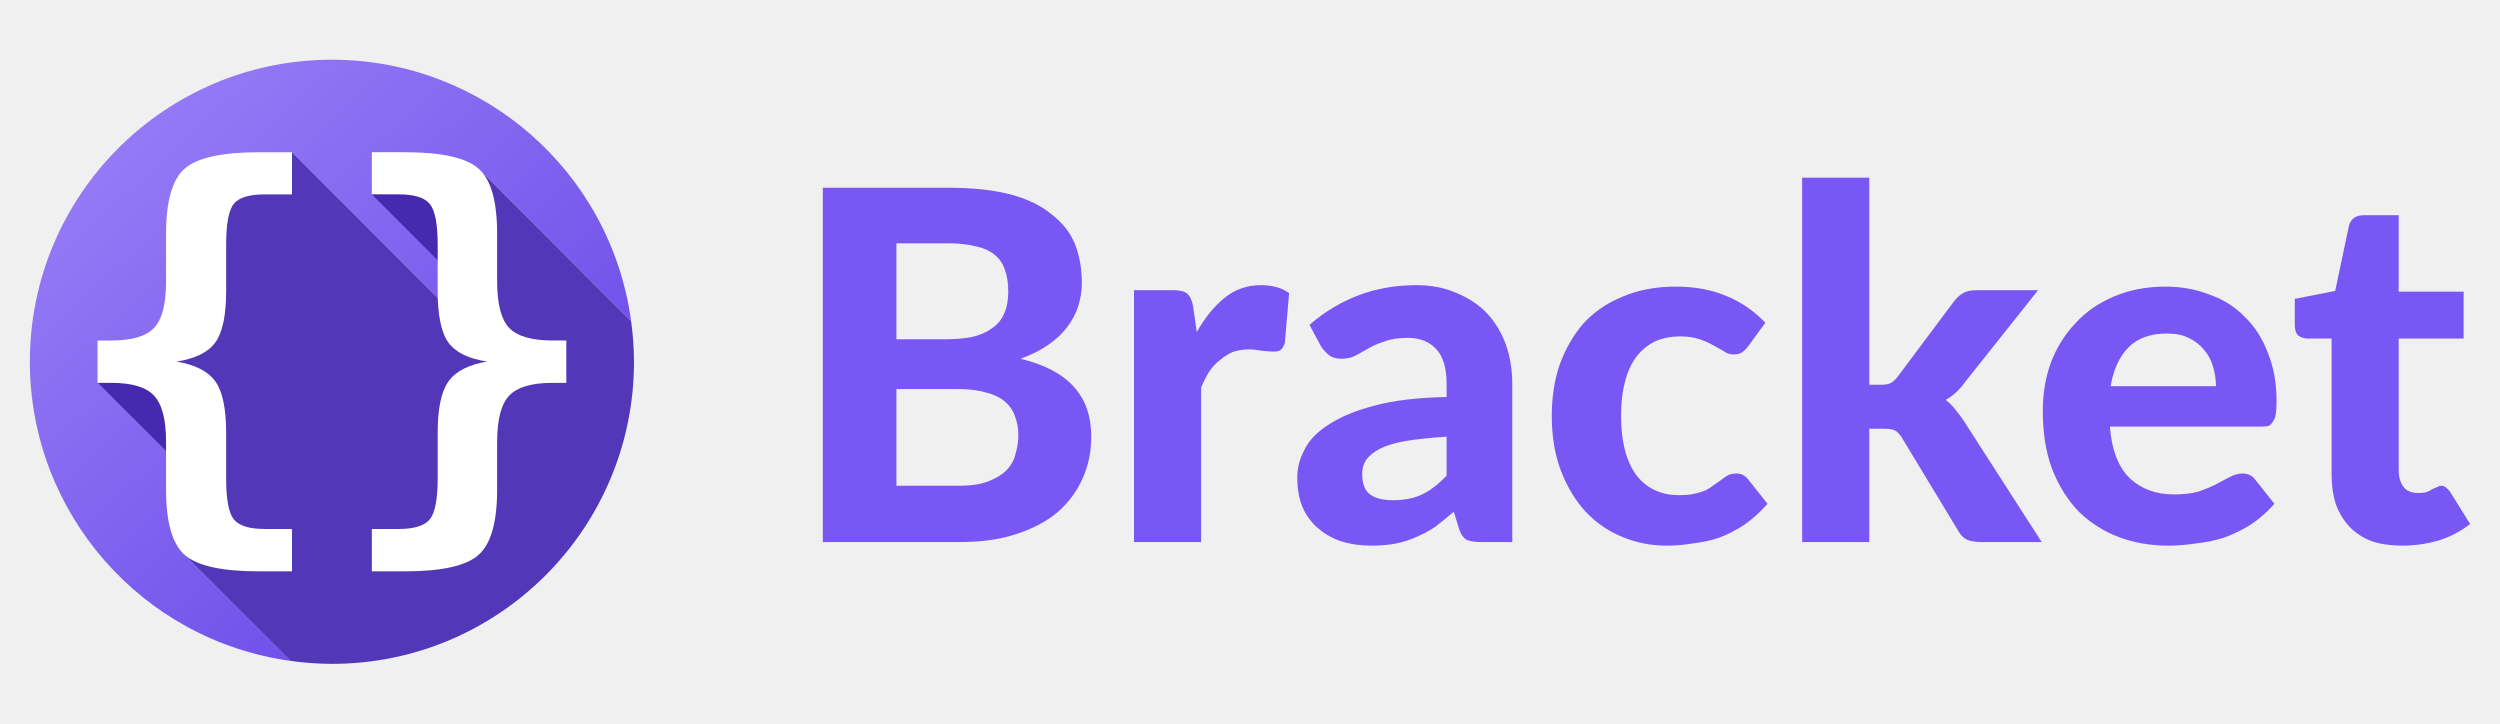
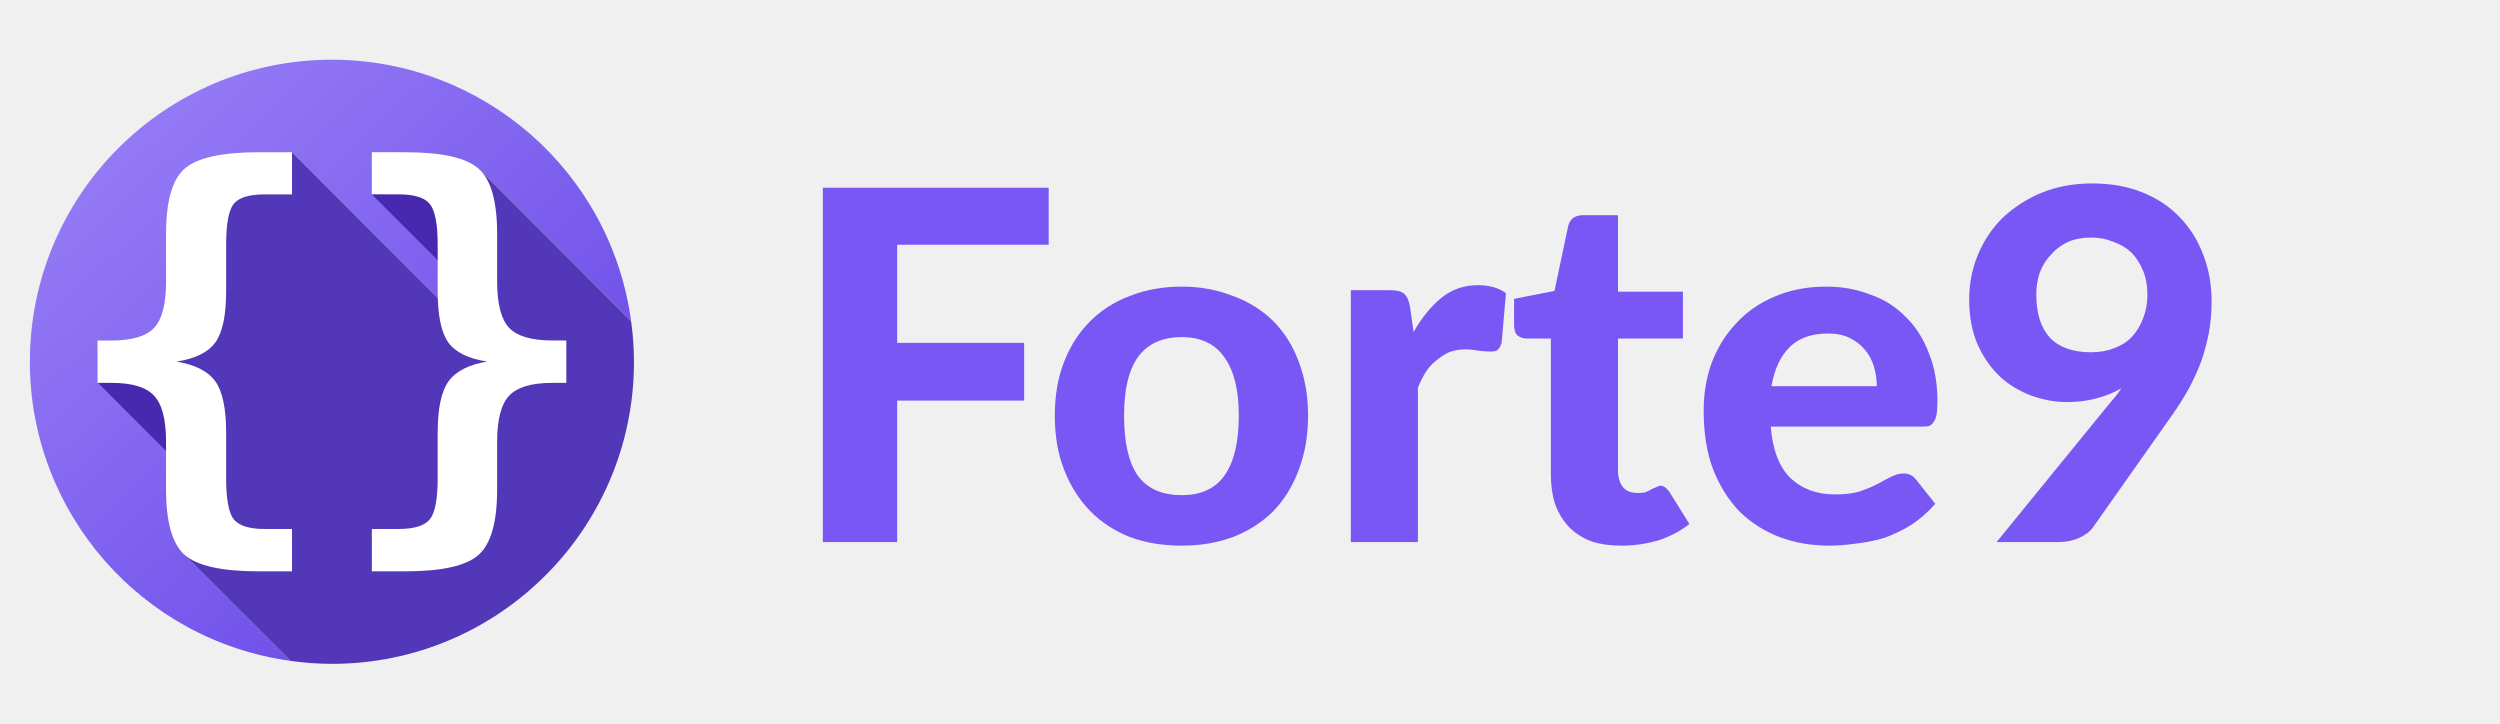
<svg xmlns="http://www.w3.org/2000/svg" xmlns:xlink="http://www.w3.org/1999/xlink" width="54.137mm" height="15.669mm" viewBox="0 0 54.137 15.669" version="1.1" id="svg5">
  <defs id="defs2">
    <linearGradient id="linearGradient37147">
      <stop style="stop-color:#6948e8;stop-opacity:1" offset="0" id="stop37143" />
      <stop style="stop-color:#9379f5;stop-opacity:1" offset="1" id="stop37145" />
    </linearGradient>
    <linearGradient xlink:href="#linearGradient37147" id="linearGradient37149-5" x1="197.953" y1="200.584" x2="42.395" y2="31.764" gradientUnits="userSpaceOnUse" gradientTransform="matrix(0.3159869,0,0,0.3159869,28.63709,74.67685)" />
  </defs>
  <g id="layer1" transform="translate(-81.66595,-131.7896)">
    <g id="g21630" transform="translate(4.315957)">
      <g id="g21643" transform="translate(1.067162)">
        <g id="g21836" transform="translate(1.368642)">
          <g id="g916" transform="translate(-0.6465222)">
            <text xml:space="preserve" style="font-style:normal;font-weight:normal;font-size:10.583px;line-height:1.25;font-family:sans-serif;fill:#7957f5;fill-opacity:1;stroke:none;stroke-width:0.265;stroke-miterlimit:4;stroke-dasharray:none" x="92.581" y="143.526" id="text1989">
-               <tspan id="tspan1987" style="font-style:normal;font-variant:normal;font-weight:800;font-stretch:normal;font-size:10.583px;font-family:Lato;-inkscape-font-specification:'Lato, Ultra-Bold';font-variant-ligatures:normal;font-variant-caps:normal;font-variant-numeric:normal;font-variant-east-asian:normal;fill:#7957f5;fill-opacity:1;stroke-width:0.265;stroke-miterlimit:4;stroke-dasharray:none" x="92.581" y="143.526">Bracket</tspan>
+               <tspan id="tspan1987" style="font-style:normal;font-variant:normal;font-weight:800;font-stretch:normal;font-size:10.583px;font-family:Lato;-inkscape-font-specification:'Lato, Ultra-Bold';font-variant-ligatures:normal;font-variant-caps:normal;font-variant-numeric:normal;font-variant-east-asian:normal;fill:#7957f5;fill-opacity:1;stroke-width:0.265;stroke-miterlimit:4;stroke-dasharray:none" x="92.581" y="143.526">Forte9</tspan>
            </text>
            <g id="g21743" transform="matrix(0.1775054,0,0,0.1775054,71.124,119.8271)">
              <path id="path33666-9" style="fill:url(#linearGradient37149-5);fill-opacity:1;fill-rule:evenodd;stroke-width:0.316" d="M 65.488,74.677 A 36.851,36.851 0 0 0 28.637,111.528 36.851,36.851 0 0 0 60.435,148.016 l -13.091,-13.091 0.64,-19.357 -1.782,7.837 -9.307,-9.307 3.464,-2.458 7.625,3.929 -2.929,-5.221 6.112,-18.921 9.453,-5.464 25.546,25.546 -2.521,-23.285 18.343,18.343 A 36.851,36.851 0 0 0 65.488,74.677 Z" />
              <path id="path33606-9" style="fill:#5337b9;fill-opacity:1;fill-rule:evenodd;stroke-width:0.316" d="m 101.987,106.567 -18.343,-18.343 2.521,23.285 -25.546,-25.546 -9.453,5.464 -6.112,18.921 2.929,5.221 -0.64,19.357 13.091,13.091 a 36.851,36.851 0 0 0 5.053,0.363 36.851,36.851 0 0 0 36.851,-36.851 36.851,36.851 0 0 0 -0.352,-4.961 z" />
              <path id="path53-0" style="fill:#4629ae;fill-opacity:1;fill-rule:evenodd;stroke-width:0.316" d="m 40.358,111.639 -3.464,2.458 9.307,9.307 1.782,-7.837 z" />
              <path id="path33645-7" style="fill:#7755f5;fill-opacity:1;fill-rule:evenodd;stroke-width:0.316" d="m 75.411,89.433 -5.053,1.669 8.043,8.044 1.599,-5.465 z" />
              <path id="path33668-6" style="fill:#4629ae;fill-opacity:1;fill-rule:evenodd;stroke-width:0.316" d="m 75.411,89.433 4.589,4.249 -1.599,5.465 -8.043,-8.044 z" />
              <g aria-label="{}" id="text1281-3" style="font-size:46.391px;line-height:1.25;font-family:monospace;-inkscape-font-specification:monospace;fill:#ffffff;stroke-width:1.16" transform="matrix(1.194281,0,0,1.194281,-57.48383,-55.22246)">
                <path d="m 98.89,156.703 v 4.327 h -3.398 q -5.64,0 -7.566,-1.676 -1.903,-1.676 -1.903,-6.682 v -4.87 q 0,-3.42 -1.223,-4.712 -1.201,-1.314 -4.372,-1.314 h -1.404 v -4.326 h 1.404 q 3.171,0 4.372,-1.291 1.223,-1.291 1.223,-4.734 v -4.87 q 0,-5.006 1.903,-6.66 1.925,-1.676 7.566,-1.676 h 3.398 v 4.304 h -2.786 q -2.356,0 -3.149,0.951 -0.793,0.951 -0.793,4.191 v 4.734 q 0,3.738 -1.11,5.255 -1.11,1.518 -3.964,1.948 2.854,0.476 3.964,2.016 1.11,1.54 1.11,5.255 v 4.644 q 0,3.262 0.793,4.213 0.793,0.974 3.149,0.974 z" style="font-weight:bold;-inkscape-font-specification:'monospace, Bold'" id="path33435-7" />
                <path d="m 107.044,156.703 h 2.741 q 2.356,0 3.171,-0.974 0.815,-0.974 0.815,-4.213 v -4.644 q 0,-3.715 1.11,-5.255 1.11,-1.54 3.941,-2.016 -2.854,-0.43 -3.964,-1.948 -1.087,-1.518 -1.087,-5.255 v -4.734 q 0,-3.194 -0.815,-4.168 -0.793,-0.974 -3.171,-0.974 h -2.741 v -4.304 h 3.398 q 5.618,0 7.498,1.676 1.903,1.654 1.903,6.66 v 4.87 q 0,3.42 1.223,4.734 1.246,1.291 4.44,1.291 h 1.404 v 4.326 h -1.404 q -3.194,0 -4.44,1.314 -1.223,1.314 -1.223,4.712 v 4.87 q 0,5.006 -1.903,6.682 -1.88,1.676 -7.498,1.676 h -3.398 z" style="font-weight:bold;-inkscape-font-specification:'monospace, Bold'" id="path33437-6" />
              </g>
            </g>
          </g>
        </g>
      </g>
    </g>
  </g>
</svg>
